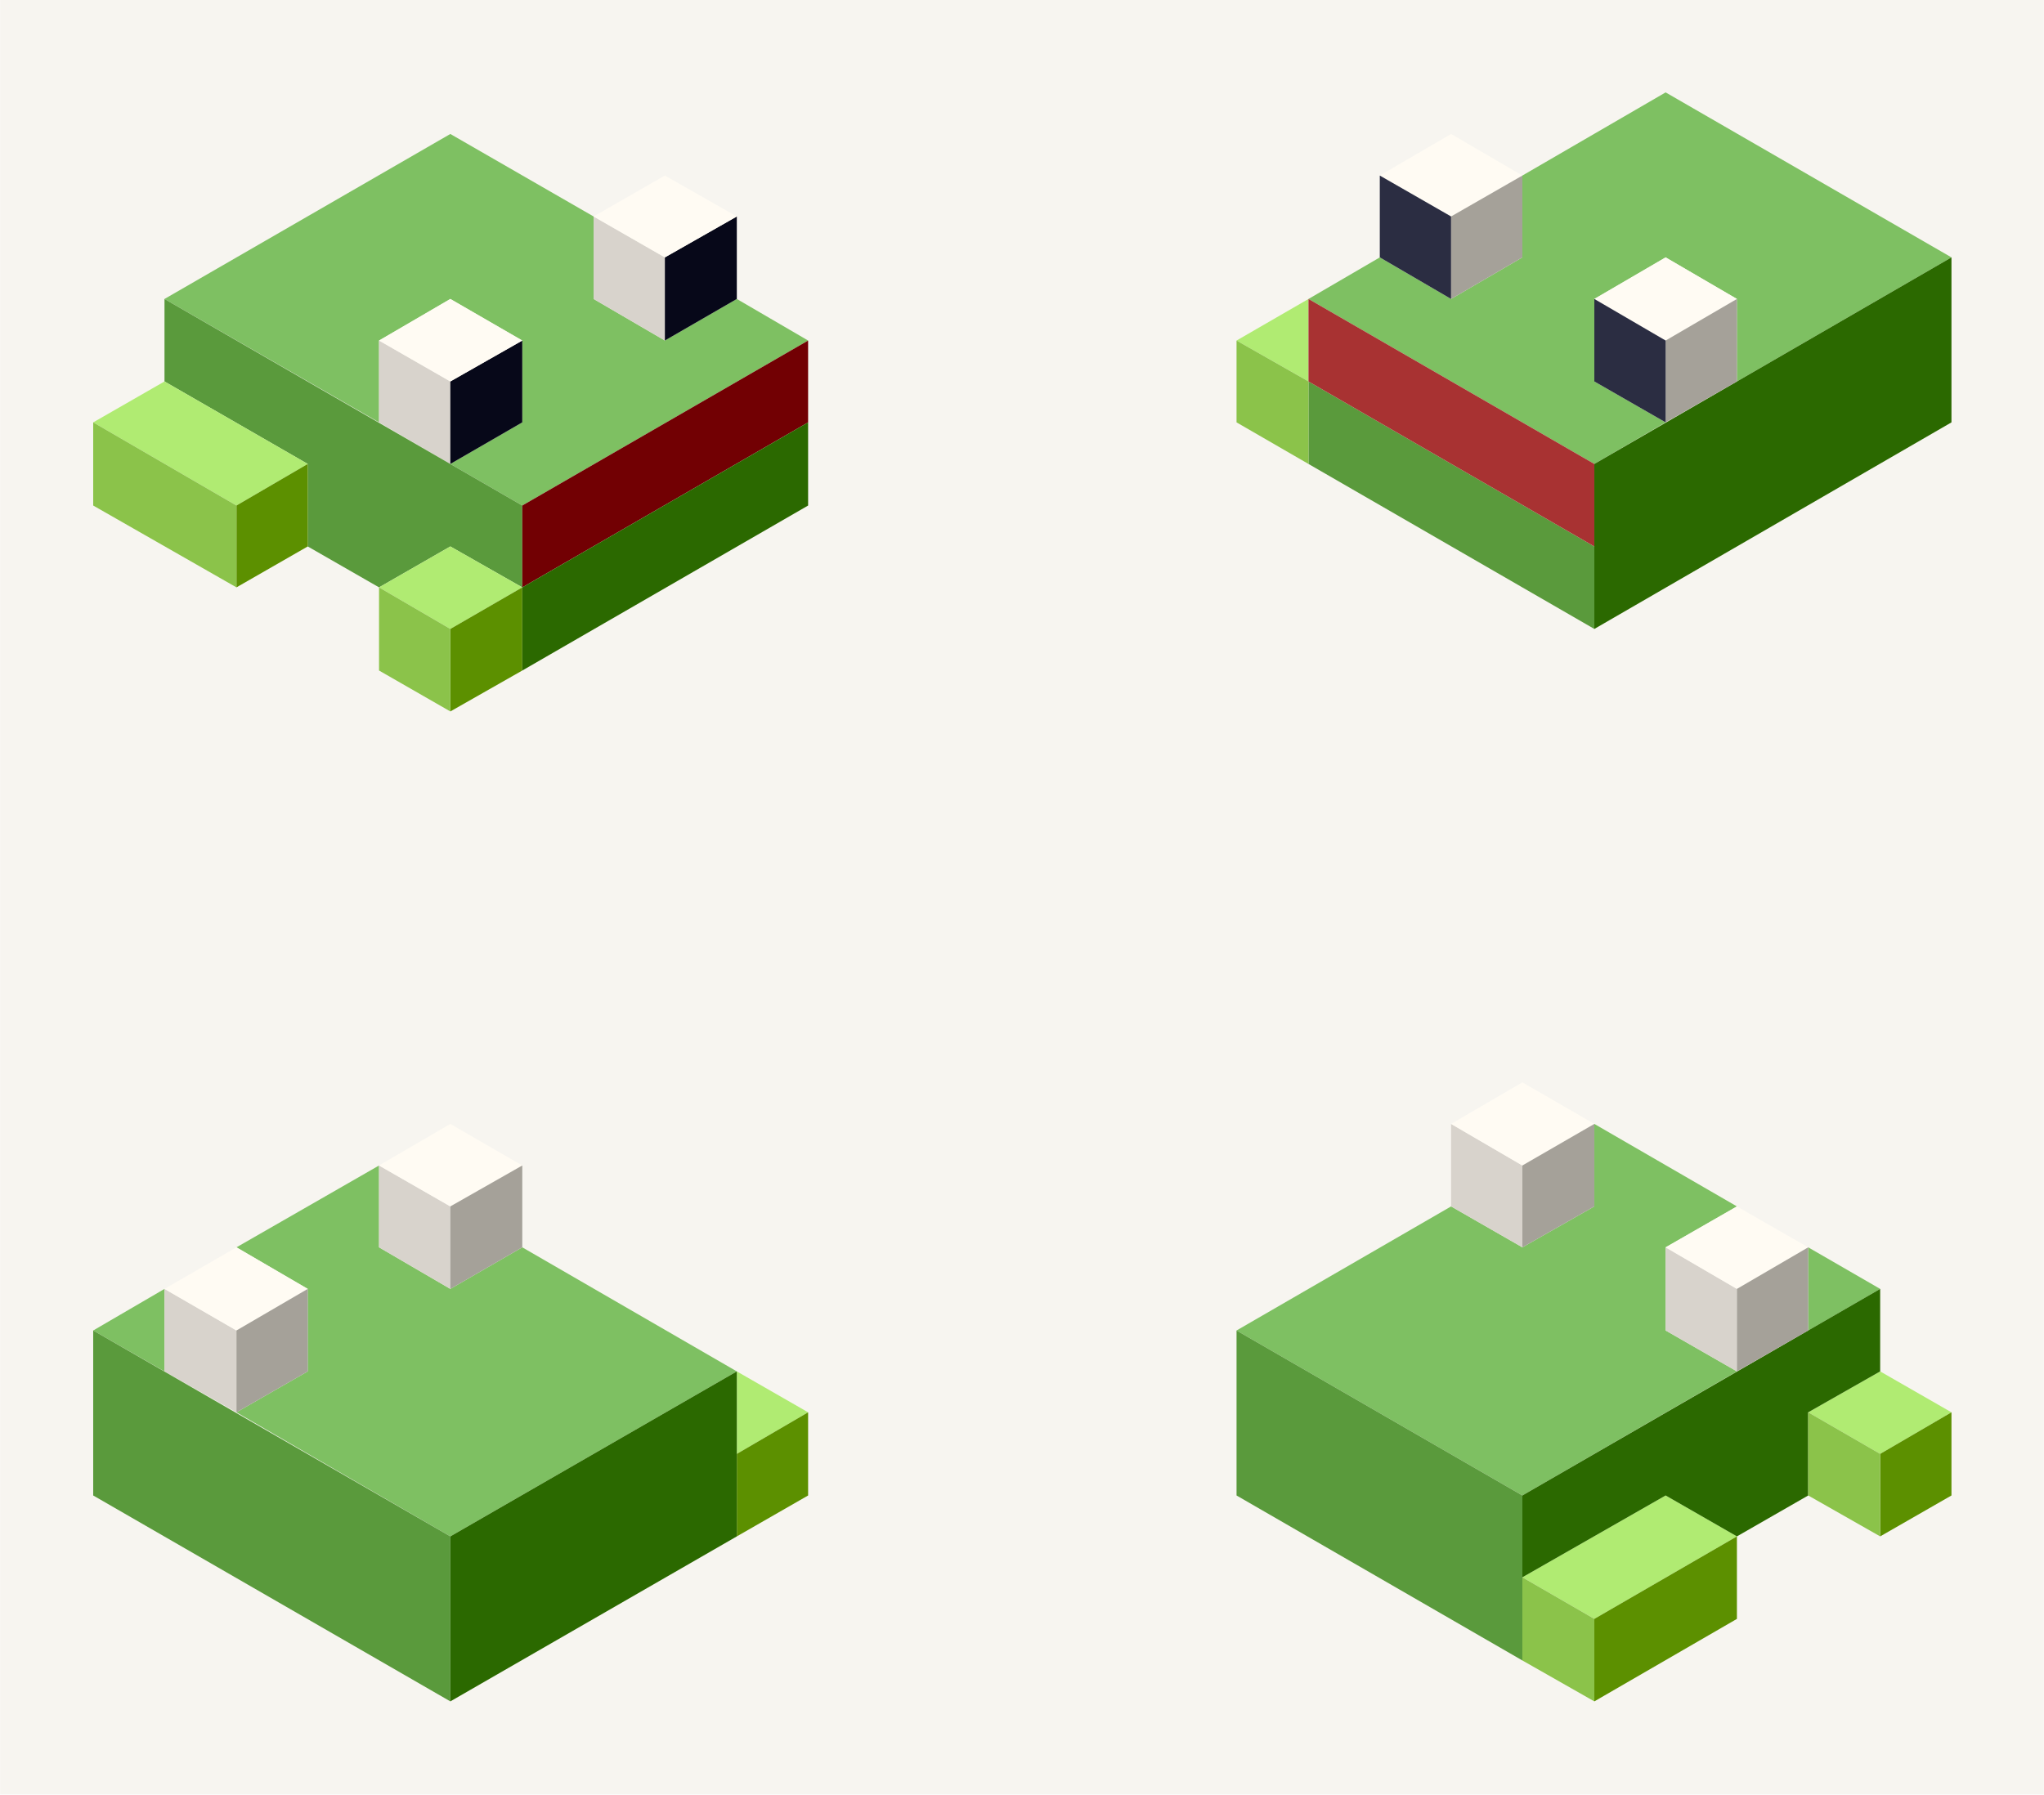
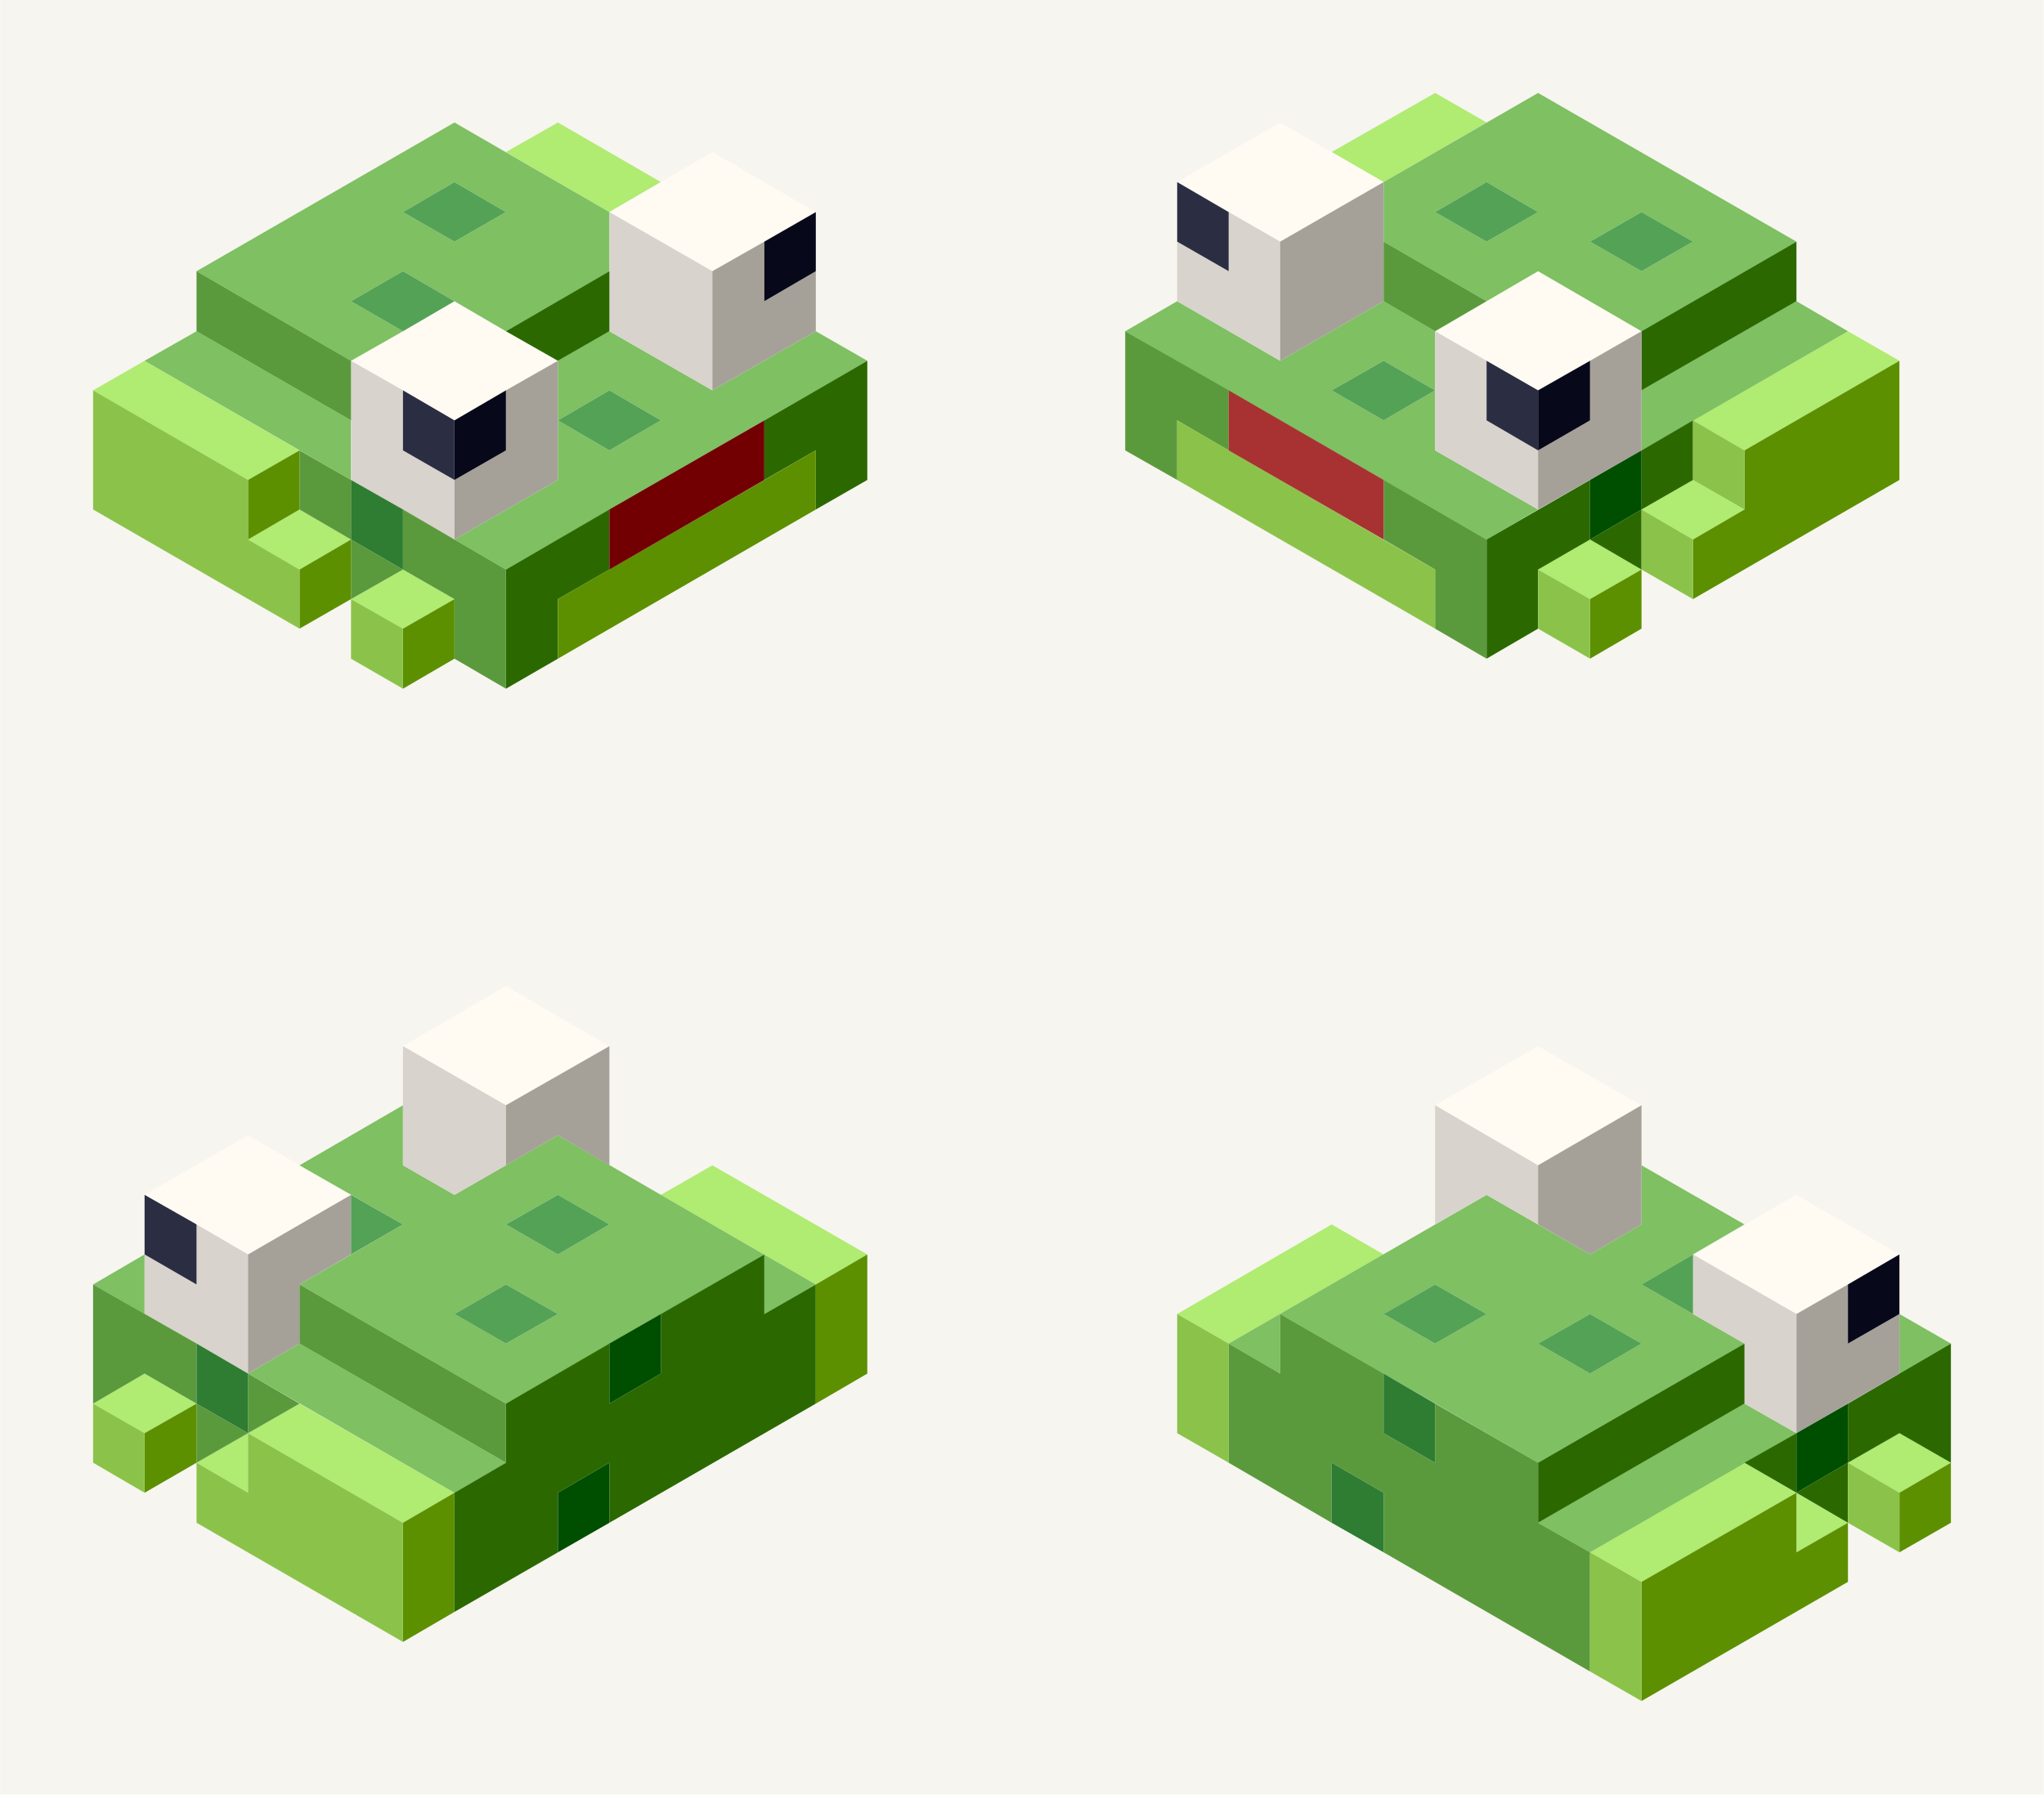
- <svg xmlns="http://www.w3.org/2000/svg" width="640" height="562" viewBox="-0.033 -0.078 3.096 2.719">
-   <rect x="-0.033" y="-0.078" width="3.096" height="2.719" fill="#f7f5f0" />
-   <path fill="#7ec062" d="M0.649 0.125L0.866 0.25L0.866 0.375L0.974 0.438L1.083 0.375L1.191 0.438L0.758 0.688L0.649 0.625L0.758 0.562L0.758 0.438L0.649 0.375L0.541 0.438L0.541 0.562L0.216 0.375ZM2.49 0.062L2.923 0.312L2.598 0.5L2.598 0.375L2.49 0.312L2.382 0.375L2.382 0.5L2.49 0.562L2.382 0.625L1.949 0.375L2.057 0.312L2.165 0.375L2.273 0.312L2.273 0.188ZM0.541 1.688L0.541 1.812L0.649 1.875L0.758 1.812L1.083 2L0.649 2.25L0.325 2.062L0.433 2L0.433 1.875L0.325 1.812ZM0.108 1.938L0.216 1.875L0.216 2ZM2.382 1.625L2.598 1.75L2.49 1.812L2.49 1.938L2.598 2L2.273 2.188L1.84 1.938L2.165 1.75L2.273 1.812L2.382 1.75ZM2.706 1.812L2.815 1.875L2.706 1.938Z" />
-   <path fill="#d8d3cc" d="M0.866 0.25L0.974 0.312L0.974 0.438L0.866 0.375ZM0.541 0.438L0.649 0.5L0.649 0.625L0.541 0.562ZM0.541 1.688L0.649 1.75L0.649 1.875L0.541 1.812ZM0.216 1.875L0.325 1.938L0.325 2.062L0.216 2ZM2.273 1.688L2.273 1.812L2.165 1.75L2.165 1.625ZM2.49 1.812L2.598 1.875L2.598 2L2.49 1.938Z" />
-   <path fill="#070819" d="M1.083 0.375L0.974 0.438L0.974 0.312L1.083 0.25ZM0.649 0.5L0.758 0.438L0.758 0.562L0.649 0.625Z" />
-   <path fill="#fffbf3" d="M0.541 0.438L0.649 0.375L0.758 0.438L0.649 0.5ZM0.866 0.25L0.974 0.188L1.083 0.25L0.974 0.312ZM2.382 0.375L2.49 0.312L2.598 0.375L2.49 0.438ZM2.057 0.188L2.165 0.125L2.273 0.188L2.165 0.25ZM0.216 1.875L0.325 1.812L0.433 1.875L0.325 1.938ZM0.541 1.688L0.649 1.625L0.758 1.688L0.649 1.75ZM2.49 1.812L2.598 1.75L2.706 1.812L2.598 1.875ZM2.165 1.625L2.273 1.562L2.382 1.625L2.273 1.688Z" />
-   <path fill="#5a9a3c" d="M0.216 0.375L0.758 0.688L0.758 0.812L0.649 0.75L0.541 0.812L0.433 0.75L0.433 0.625L0.216 0.5ZM1.949 0.5L2.382 0.75L2.382 0.875L1.949 0.625ZM0.108 1.938L0.649 2.25L0.649 2.5L0.108 2.188ZM1.84 1.938L2.273 2.188L2.273 2.438L1.84 2.188Z" />
-   <path fill="#b0eb72" d="M0.216 0.5L0.433 0.625L0.325 0.688L0.108 0.562ZM0.541 0.812L0.649 0.75L0.758 0.812L0.649 0.875ZM1.84 0.438L1.949 0.375L1.949 0.5ZM1.083 2L1.191 2.062L1.083 2.125ZM2.706 2.062L2.815 2L2.923 2.062L2.815 2.125ZM2.49 2.188L2.598 2.25L2.382 2.375L2.273 2.312Z" />
-   <path fill="#5c9000" d="M0.325 0.688L0.433 0.625L0.433 0.75L0.325 0.812ZM0.649 0.875L0.758 0.812L0.758 0.938L0.649 1ZM1.083 2.125L1.191 2.062L1.191 2.188L1.083 2.25ZM2.598 2.25L2.598 2.375L2.382 2.5L2.382 2.375ZM2.815 2.125L2.923 2.062L2.923 2.188L2.815 2.25Z" />
-   <path fill="#720003" d="M1.191 0.438L1.191 0.562L0.758 0.812L0.758 0.688Z" />
-   <path fill="#2b6900" d="M1.191 0.562L1.191 0.688L0.758 0.938L0.758 0.812ZM2.923 0.312L2.923 0.562L2.382 0.875L2.382 0.625ZM1.083 2L1.083 2.25L0.649 2.5L0.649 2.25ZM2.815 1.875L2.815 2L2.706 2.062L2.706 2.188L2.598 2.25L2.49 2.188L2.273 2.312L2.273 2.188Z" />
-   <path fill="#8bc34a" d="M0.108 0.562L0.325 0.688L0.325 0.812L0.108 0.688ZM0.541 0.812L0.649 0.875L0.649 1L0.541 0.938ZM1.84 0.438L1.949 0.5L1.949 0.625L1.84 0.562ZM2.706 2.062L2.815 2.125L2.815 2.25L2.706 2.188ZM2.273 2.312L2.382 2.375L2.382 2.5L2.273 2.438Z" />
-   <path fill="#a5a199" d="M2.165 0.25L2.273 0.188L2.273 0.312L2.165 0.375ZM2.49 0.438L2.598 0.375L2.598 0.5L2.49 0.562ZM0.758 1.812L0.649 1.875L0.649 1.75L0.758 1.688ZM0.325 1.938L0.433 1.875L0.433 2L0.325 2.062ZM2.273 1.688L2.382 1.625L2.382 1.75L2.273 1.812ZM2.598 1.875L2.706 1.812L2.706 1.938L2.598 2Z" />
-   <path fill="#2b2d42" d="M2.165 0.25L2.165 0.375L2.057 0.312L2.057 0.188ZM2.382 0.375L2.49 0.438L2.49 0.562L2.382 0.5Z" />
-   <path fill="#a83232" d="M1.949 0.375L2.382 0.625L2.382 0.75L1.949 0.5Z" />
+ <svg xmlns="http://www.w3.org/2000/svg" width="640" height="562" viewBox="-0.087 -0.007 4.287 3.765">
+   <rect x="-0.087" y="-0.007" width="4.287" height="3.765" fill="#f7f5f0" />
+   <path fill="#b0eb72" d="M0.974 0.312L1.083 0.25L1.299 0.375L1.191 0.438ZM0.216 0.75L0.541 0.938L0.433 1L0.108 0.812ZM0.433 1.125L0.541 1.062L0.649 1.125L0.541 1.188ZM0.649 1.25L0.758 1.188L0.866 1.25L0.758 1.312ZM3.789 0.688L3.897 0.75L3.572 0.938L3.464 0.875ZM3.464 1L3.572 1.062L3.464 1.125L3.356 1.062ZM3.139 1.188L3.248 1.125L3.356 1.188L3.248 1.25ZM2.923 0.188L3.031 0.25L2.815 0.375L2.706 0.312ZM0.433 3L0.433 3.125L0.325 3.062ZM0.433 3L0.541 2.938L0.866 3.125L0.758 3.188ZM0.108 2.938L0.216 2.875L0.325 2.938L0.216 3ZM1.299 2.5L1.407 2.438L1.732 2.625L1.624 2.688ZM2.706 2.562L2.815 2.625L2.49 2.812L2.382 2.75ZM3.789 3.062L3.897 3L4.005 3.062L3.897 3.125ZM3.572 3.062L3.789 3.188L3.681 3.25L3.681 3.125L3.356 3.312L3.248 3.25Z" />
+   <path fill="#fffbf3" d="M1.191 0.438L1.407 0.312L1.624 0.438L1.407 0.562ZM0.866 0.625L1.083 0.75L0.866 0.875L0.649 0.75ZM3.139 0.562L3.356 0.688L3.139 0.812L2.923 0.688ZM2.598 0.25L2.815 0.375L2.598 0.5L2.382 0.375ZM0.649 2.5L0.433 2.625L0.216 2.5L0.433 2.375ZM0.974 2.062L1.191 2.188L0.974 2.312L0.758 2.188ZM3.464 2.625L3.681 2.5L3.897 2.625L3.681 2.75ZM3.139 2.188L3.356 2.312L3.139 2.438L2.923 2.312Z" />
+   <path fill="#7ec062" d="M1.191 0.438L1.191 0.562L0.974 0.688L0.758 0.562L0.649 0.625L0.758 0.688L0.649 0.75L0.325 0.562L0.866 0.25ZM1.624 0.688L1.732 0.75L0.974 1.188L0.866 1.125L1.083 1L1.083 0.875L1.191 0.938L1.299 0.875L1.191 0.812L1.083 0.875L1.083 0.75L1.191 0.688L1.407 0.812ZM0.974 0.438L0.866 0.375L0.758 0.438L0.866 0.5ZM0.216 0.75L0.325 0.688L0.649 0.875L0.649 1ZM3.139 0.188L3.681 0.5L3.356 0.688L3.139 0.562L3.031 0.625L2.815 0.5L2.815 0.375ZM3.139 0.438L3.031 0.375L2.923 0.438L3.031 0.5ZM3.356 0.438L3.248 0.5L3.356 0.562L3.464 0.5ZM3.681 0.625L3.789 0.688L3.356 0.938L3.356 0.812ZM2.815 0.625L2.923 0.688L2.923 0.938L3.139 1.062L3.031 1.125L2.273 0.688L2.382 0.625L2.598 0.75ZM2.923 0.812L2.815 0.75L2.706 0.812L2.815 0.875ZM1.083 2.375L1.624 2.688L1.516 2.75L1.516 2.625L0.974 2.938L0.541 2.688L0.758 2.562L0.541 2.438L0.758 2.312L0.758 2.438L0.866 2.5ZM1.191 2.562L1.083 2.5L0.974 2.562L1.083 2.625ZM1.083 2.75L0.974 2.688L0.866 2.75L0.974 2.812ZM0.108 2.688L0.216 2.625L0.216 2.75ZM0.433 2.875L0.541 2.812L0.974 3.062L0.866 3.125ZM3.031 2.5L3.248 2.625L3.356 2.562L3.356 2.438L3.572 2.562L3.356 2.688L3.572 2.812L3.139 3.062L2.598 2.75L2.598 2.875L2.49 2.812ZM2.923 2.688L2.815 2.75L2.923 2.812L3.031 2.75ZM3.897 2.75L4.005 2.812L3.897 2.875ZM3.356 2.812L3.248 2.75L3.139 2.812L3.248 2.875ZM3.572 2.938L3.681 3L3.248 3.25L3.139 3.188Z" />
+   <path fill="#d8d3cc" d="M1.191 0.438L1.407 0.562L1.407 0.812L1.191 0.688ZM0.649 0.75L0.758 0.812L0.758 0.938L0.866 1L0.866 1.125L0.649 1ZM2.598 0.5L2.598 0.75L2.382 0.625L2.382 0.5L2.49 0.562L2.49 0.438ZM2.923 0.688L3.031 0.75L3.031 0.875L3.139 0.938L3.139 1.062L2.923 0.938ZM0.974 2.312L0.974 2.438L0.866 2.5L0.758 2.438L0.758 2.188ZM0.325 2.562L0.433 2.625L0.433 2.875L0.216 2.75L0.216 2.625L0.325 2.688ZM3.139 2.438L3.139 2.562L3.031 2.5L2.923 2.562L2.923 2.312ZM3.464 2.625L3.681 2.75L3.681 3L3.572 2.938L3.572 2.812L3.464 2.75Z" />
+   <path fill="#2b6900" d="M1.191 0.562L1.191 0.688L1.083 0.75L0.974 0.688ZM1.516 0.875L1.732 0.75L1.732 1L1.624 1.062L1.624 0.938L1.516 1ZM1.191 1.062L1.191 1.188L1.083 1.25L1.083 1.375L0.974 1.438L0.974 1.188ZM3.681 0.5L3.681 0.625L3.356 0.812L3.356 0.688ZM3.356 0.938L3.464 0.875L3.464 1L3.356 1.062L3.356 1.188L3.248 1.125L3.139 1.188L3.139 1.312L3.031 1.375L3.031 1.125L3.248 1L3.248 1.125L3.356 1.062ZM1.516 2.625L1.516 2.75L1.624 2.688L1.624 2.938L1.191 3.188L1.191 3.062L1.083 3.125L1.083 3.25L0.866 3.375L0.866 3.125L0.974 3.062L0.974 2.938L1.191 2.812L1.191 2.938L1.299 2.875L1.299 2.75ZM3.572 2.812L3.572 2.938L3.139 3.188L3.139 3.062ZM4.005 2.812L4.005 3.062L3.897 3L3.789 3.062L3.789 3.188L3.681 3.125L3.789 3.062L3.789 2.938ZM3.572 3.062L3.681 3L3.681 3.125Z" />
+   <path fill="#a5a199" d="M1.407 0.562L1.516 0.5L1.516 0.625L1.624 0.562L1.624 0.688L1.407 0.812ZM0.974 0.812L1.083 0.75L1.083 1L0.866 1.125L0.866 1L0.974 0.938ZM2.815 0.375L2.815 0.625L2.598 0.75L2.598 0.5ZM3.248 0.75L3.356 0.688L3.356 0.938L3.139 1.062L3.139 0.938L3.248 0.875ZM1.083 2.375L0.974 2.438L0.974 2.312L1.191 2.188L1.191 2.438ZM0.649 2.5L0.649 2.625L0.541 2.688L0.541 2.812L0.433 2.875L0.433 2.625ZM3.139 2.438L3.356 2.312L3.356 2.562L3.248 2.625L3.139 2.562ZM3.681 2.75L3.789 2.688L3.789 2.812L3.897 2.75L3.897 2.875L3.681 3Z" />
+   <path fill="#54a256" d="M0.758 0.438L0.866 0.375L0.974 0.438L0.866 0.5ZM0.649 0.625L0.758 0.562L0.866 0.625L0.758 0.688ZM1.083 0.875L1.191 0.812L1.299 0.875L1.191 0.938ZM3.248 0.5L3.356 0.438L3.464 0.5L3.356 0.562ZM2.923 0.438L3.031 0.375L3.139 0.438L3.031 0.5ZM2.706 0.812L2.815 0.75L2.923 0.812L2.815 0.875ZM0.974 2.562L1.083 2.5L1.191 2.562L1.083 2.625ZM0.649 2.5L0.758 2.562L0.649 2.625ZM0.866 2.75L0.974 2.688L1.083 2.75L0.974 2.812ZM2.815 2.75L2.923 2.688L3.031 2.75L2.923 2.812ZM3.356 2.688L3.464 2.625L3.464 2.75ZM3.139 2.812L3.248 2.75L3.356 2.812L3.248 2.875Z" />
+   <path fill="#070819" d="M0.866 0.875L0.974 0.812L0.974 0.938L0.866 1ZM1.516 0.5L1.624 0.438L1.624 0.562L1.516 0.625ZM3.139 0.812L3.248 0.75L3.248 0.875L3.139 0.938ZM3.897 2.75L3.789 2.812L3.789 2.688L3.897 2.625Z" />
+   <path fill="#5a9a3c" d="M0.325 0.688L0.325 0.562L0.649 0.75L0.649 0.875ZM0.541 0.938L0.649 1L0.649 1.125L0.758 1.188L0.649 1.25L0.649 1.125L0.541 1.062ZM0.758 1.062L0.974 1.188L0.974 1.438L0.866 1.375L0.866 1.25L0.758 1.188ZM2.815 0.5L3.031 0.625L2.923 0.688L2.815 0.625ZM2.273 0.688L2.49 0.812L2.49 0.938L2.382 0.875L2.382 1L2.273 0.938ZM2.815 1L3.031 1.125L3.031 1.375L2.923 1.312L2.923 1.188L2.815 1.125ZM0.541 2.688L0.974 2.938L0.974 3.062L0.541 2.812ZM0.108 2.688L0.325 2.812L0.325 2.938L0.433 3L0.325 3.062L0.325 2.938L0.216 2.875L0.108 2.938ZM0.433 2.875L0.541 2.938L0.433 3ZM2.598 2.75L2.815 2.875L2.815 3L2.923 3.062L2.923 2.938L3.139 3.062L3.139 3.188L3.248 3.25L3.248 3.5L2.815 3.25L2.815 3.125L2.706 3.062L2.706 3.188L2.49 3.062L2.49 2.812L2.598 2.875Z" />
+   <path fill="#2b2d42" d="M0.758 0.812L0.866 0.875L0.866 1L0.758 0.938ZM3.031 0.75L3.139 0.812L3.139 0.938L3.031 0.875ZM2.382 0.375L2.49 0.438L2.49 0.562L2.382 0.5ZM0.325 2.562L0.325 2.688L0.216 2.625L0.216 2.5Z" />
+   <path fill="#5c9000" d="M0.433 1L0.541 0.938L0.541 1.062L0.433 1.125ZM0.541 1.188L0.649 1.125L0.649 1.25L0.541 1.312ZM0.758 1.312L0.866 1.25L0.866 1.375L0.758 1.438ZM1.624 0.938L1.624 1.062L1.083 1.375L1.083 1.25ZM3.464 1.125L3.572 1.062L3.572 0.938L3.897 0.75L3.897 1L3.464 1.25ZM3.248 1.25L3.356 1.188L3.356 1.312L3.248 1.375ZM0.758 3.188L0.866 3.125L0.866 3.375L0.758 3.438ZM0.216 3L0.325 2.938L0.325 3.062L0.216 3.125ZM1.624 2.688L1.732 2.625L1.732 2.875L1.624 2.938ZM3.681 3.125L3.681 3.25L3.789 3.188L3.789 3.312L3.356 3.562L3.356 3.312ZM3.897 3.125L4.005 3.062L4.005 3.188L3.897 3.25Z" />
+   <path fill="#2e7d32" d="M0.649 1L0.758 1.062L0.758 1.188L0.649 1.125ZM0.325 2.812L0.433 2.875L0.433 3L0.325 2.938ZM2.815 2.875L2.923 2.938L2.923 3.062L2.815 3ZM2.706 3.062L2.815 3.125L2.815 3.25L2.706 3.188Z" />
+   <path fill="#8bc34a" d="M0.433 1L0.433 1.125L0.541 1.188L0.541 1.312L0.108 1.062L0.108 0.812ZM0.649 1.25L0.758 1.312L0.758 1.438L0.649 1.375ZM3.464 0.875L3.572 0.938L3.572 1.062L3.464 1ZM3.356 1.062L3.464 1.125L3.464 1.25L3.356 1.188ZM3.139 1.188L3.248 1.25L3.248 1.375L3.139 1.312ZM2.382 0.875L2.923 1.188L2.923 1.312L2.382 1ZM0.433 3L0.758 3.188L0.758 3.438L0.325 3.188L0.325 3.062L0.433 3.125ZM0.108 2.938L0.216 3L0.216 3.125L0.108 3.062ZM2.382 2.75L2.49 2.812L2.49 3.062L2.382 3ZM3.789 3.062L3.897 3.125L3.897 3.25L3.789 3.188ZM3.248 3.25L3.356 3.312L3.356 3.562L3.248 3.5Z" />
+   <path fill="#720003" d="M1.516 0.875L1.516 1L1.191 1.188L1.191 1.062Z" />
+   <path fill="#a83232" d="M2.49 0.812L2.815 1L2.815 1.125L2.49 0.938Z" />
+   <path fill="#004e00" d="M3.248 1L3.356 0.938L3.356 1.062L3.248 1.125ZM1.191 2.812L1.299 2.75L1.299 2.875L1.191 2.938ZM1.083 3.125L1.191 3.062L1.191 3.188L1.083 3.25ZM3.681 3L3.789 2.938L3.789 3.062L3.681 3.125Z" />
</svg>
